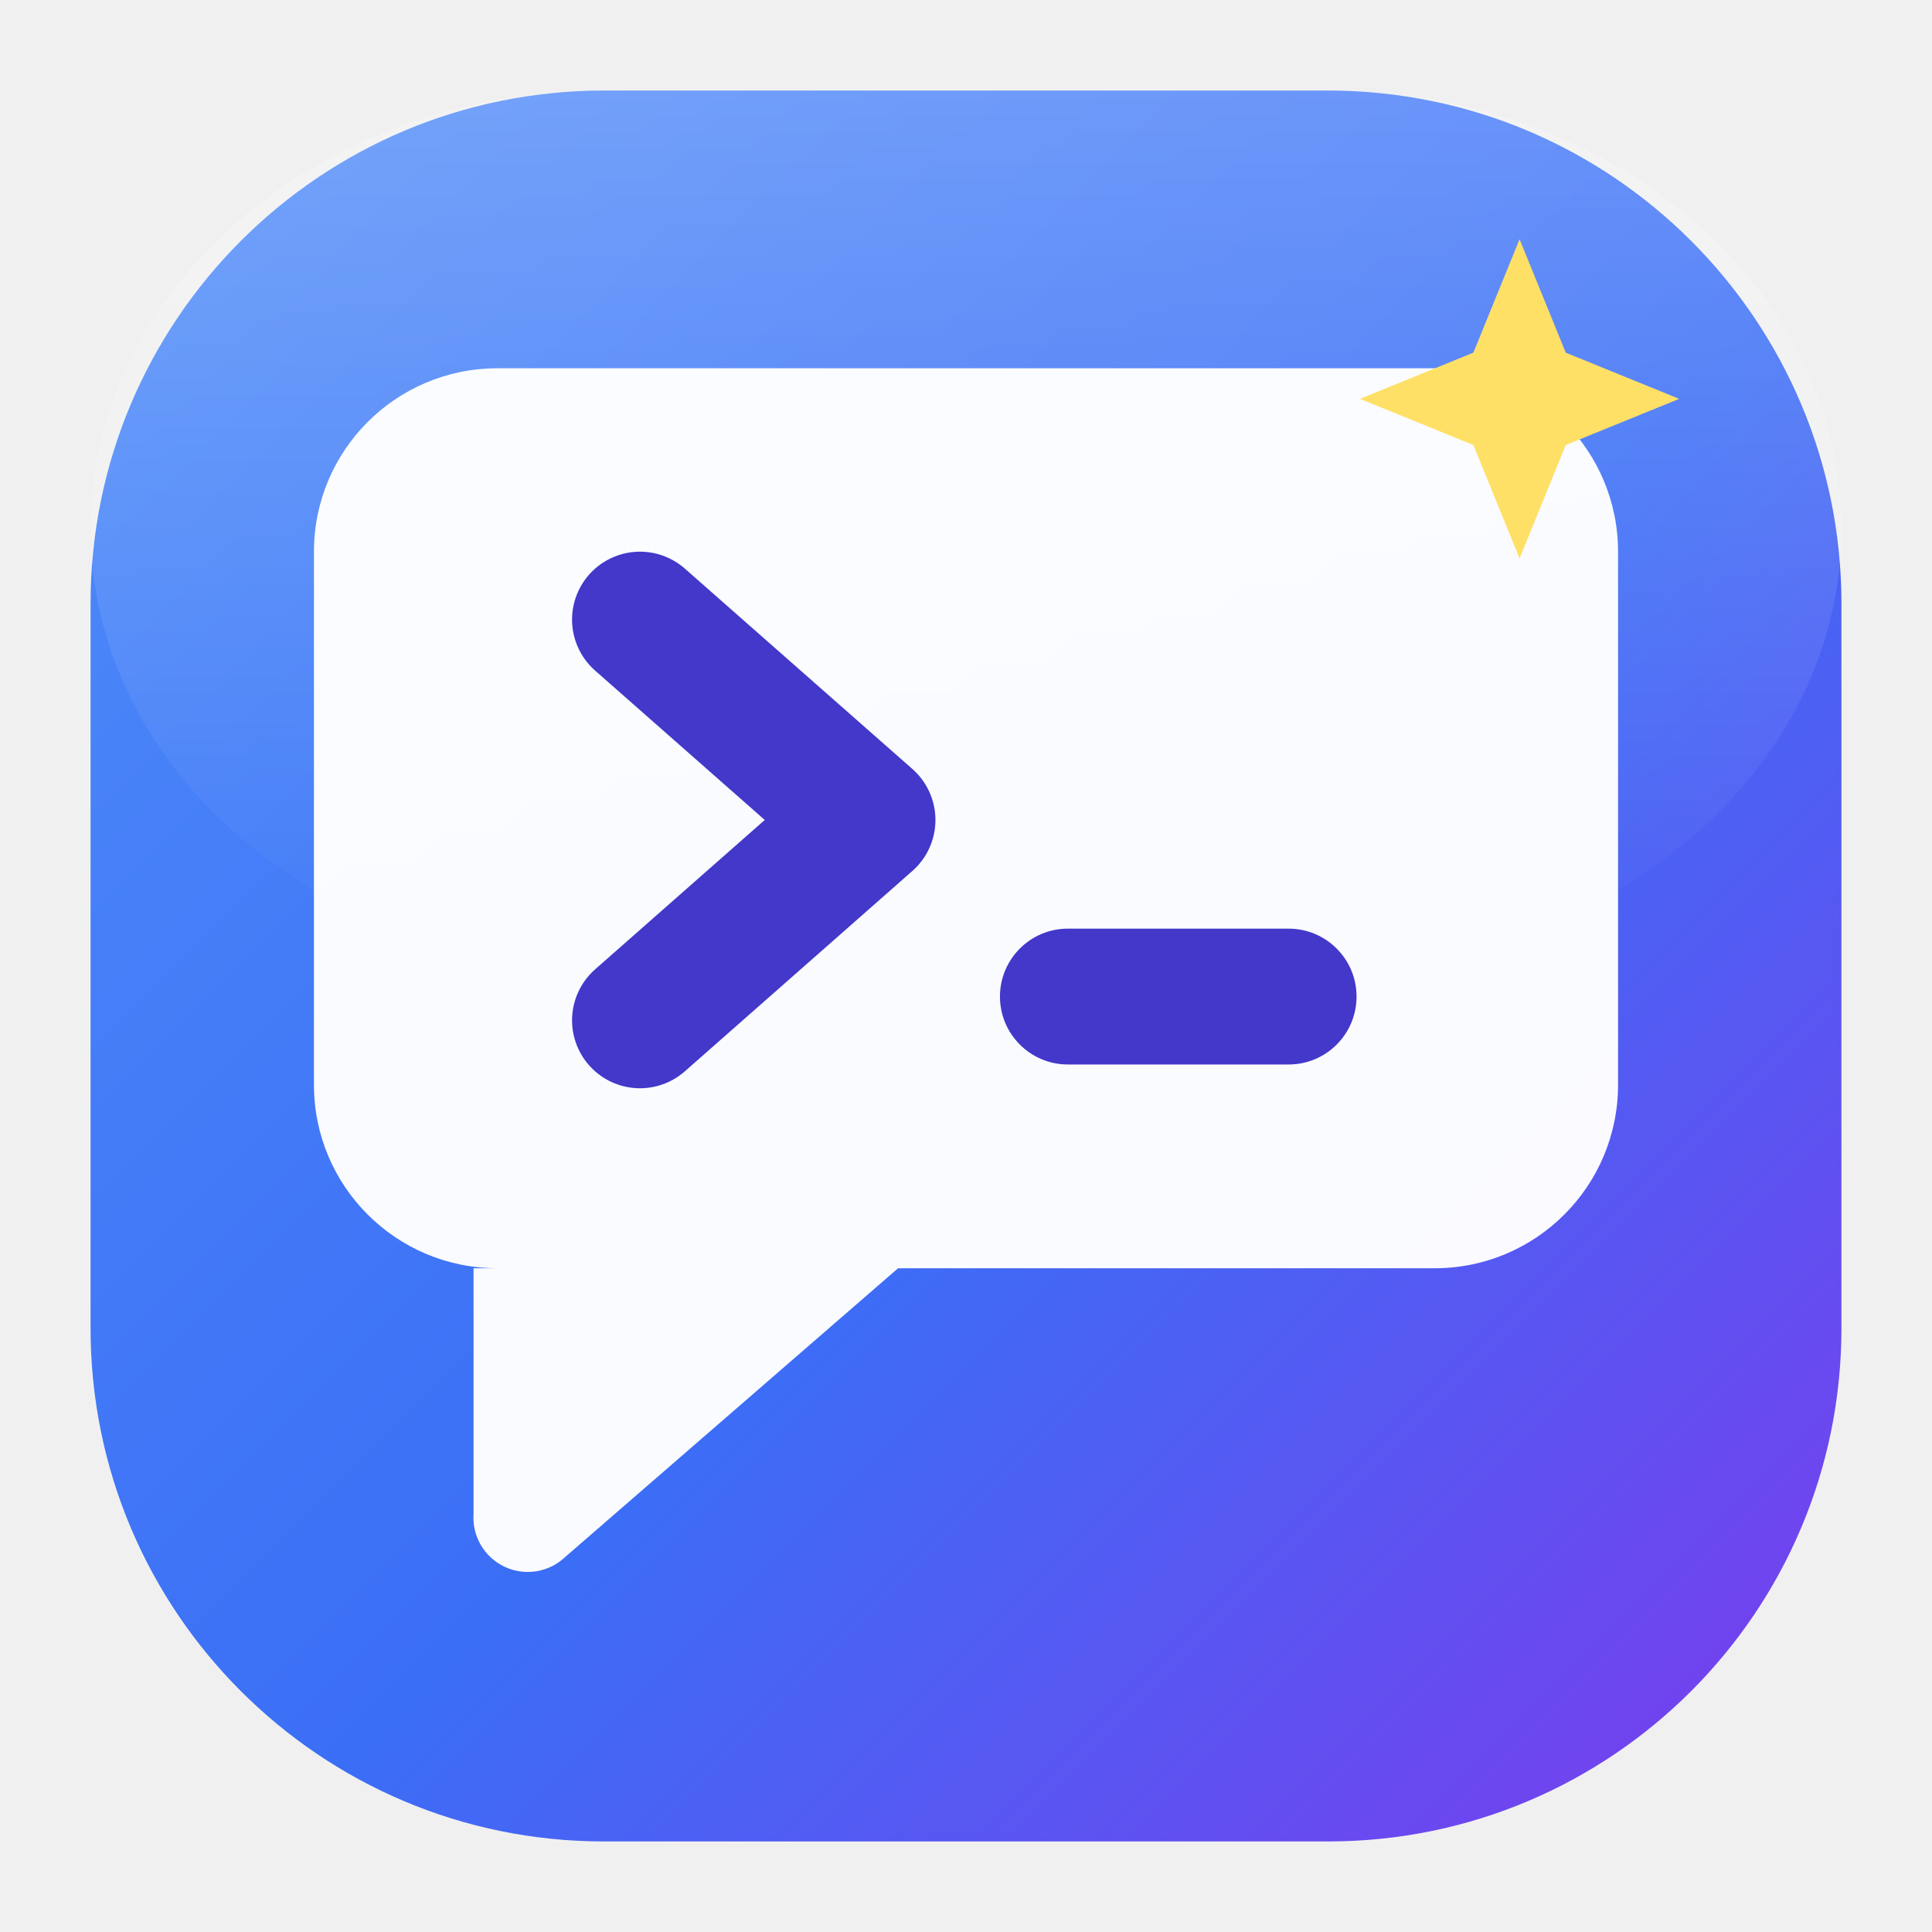
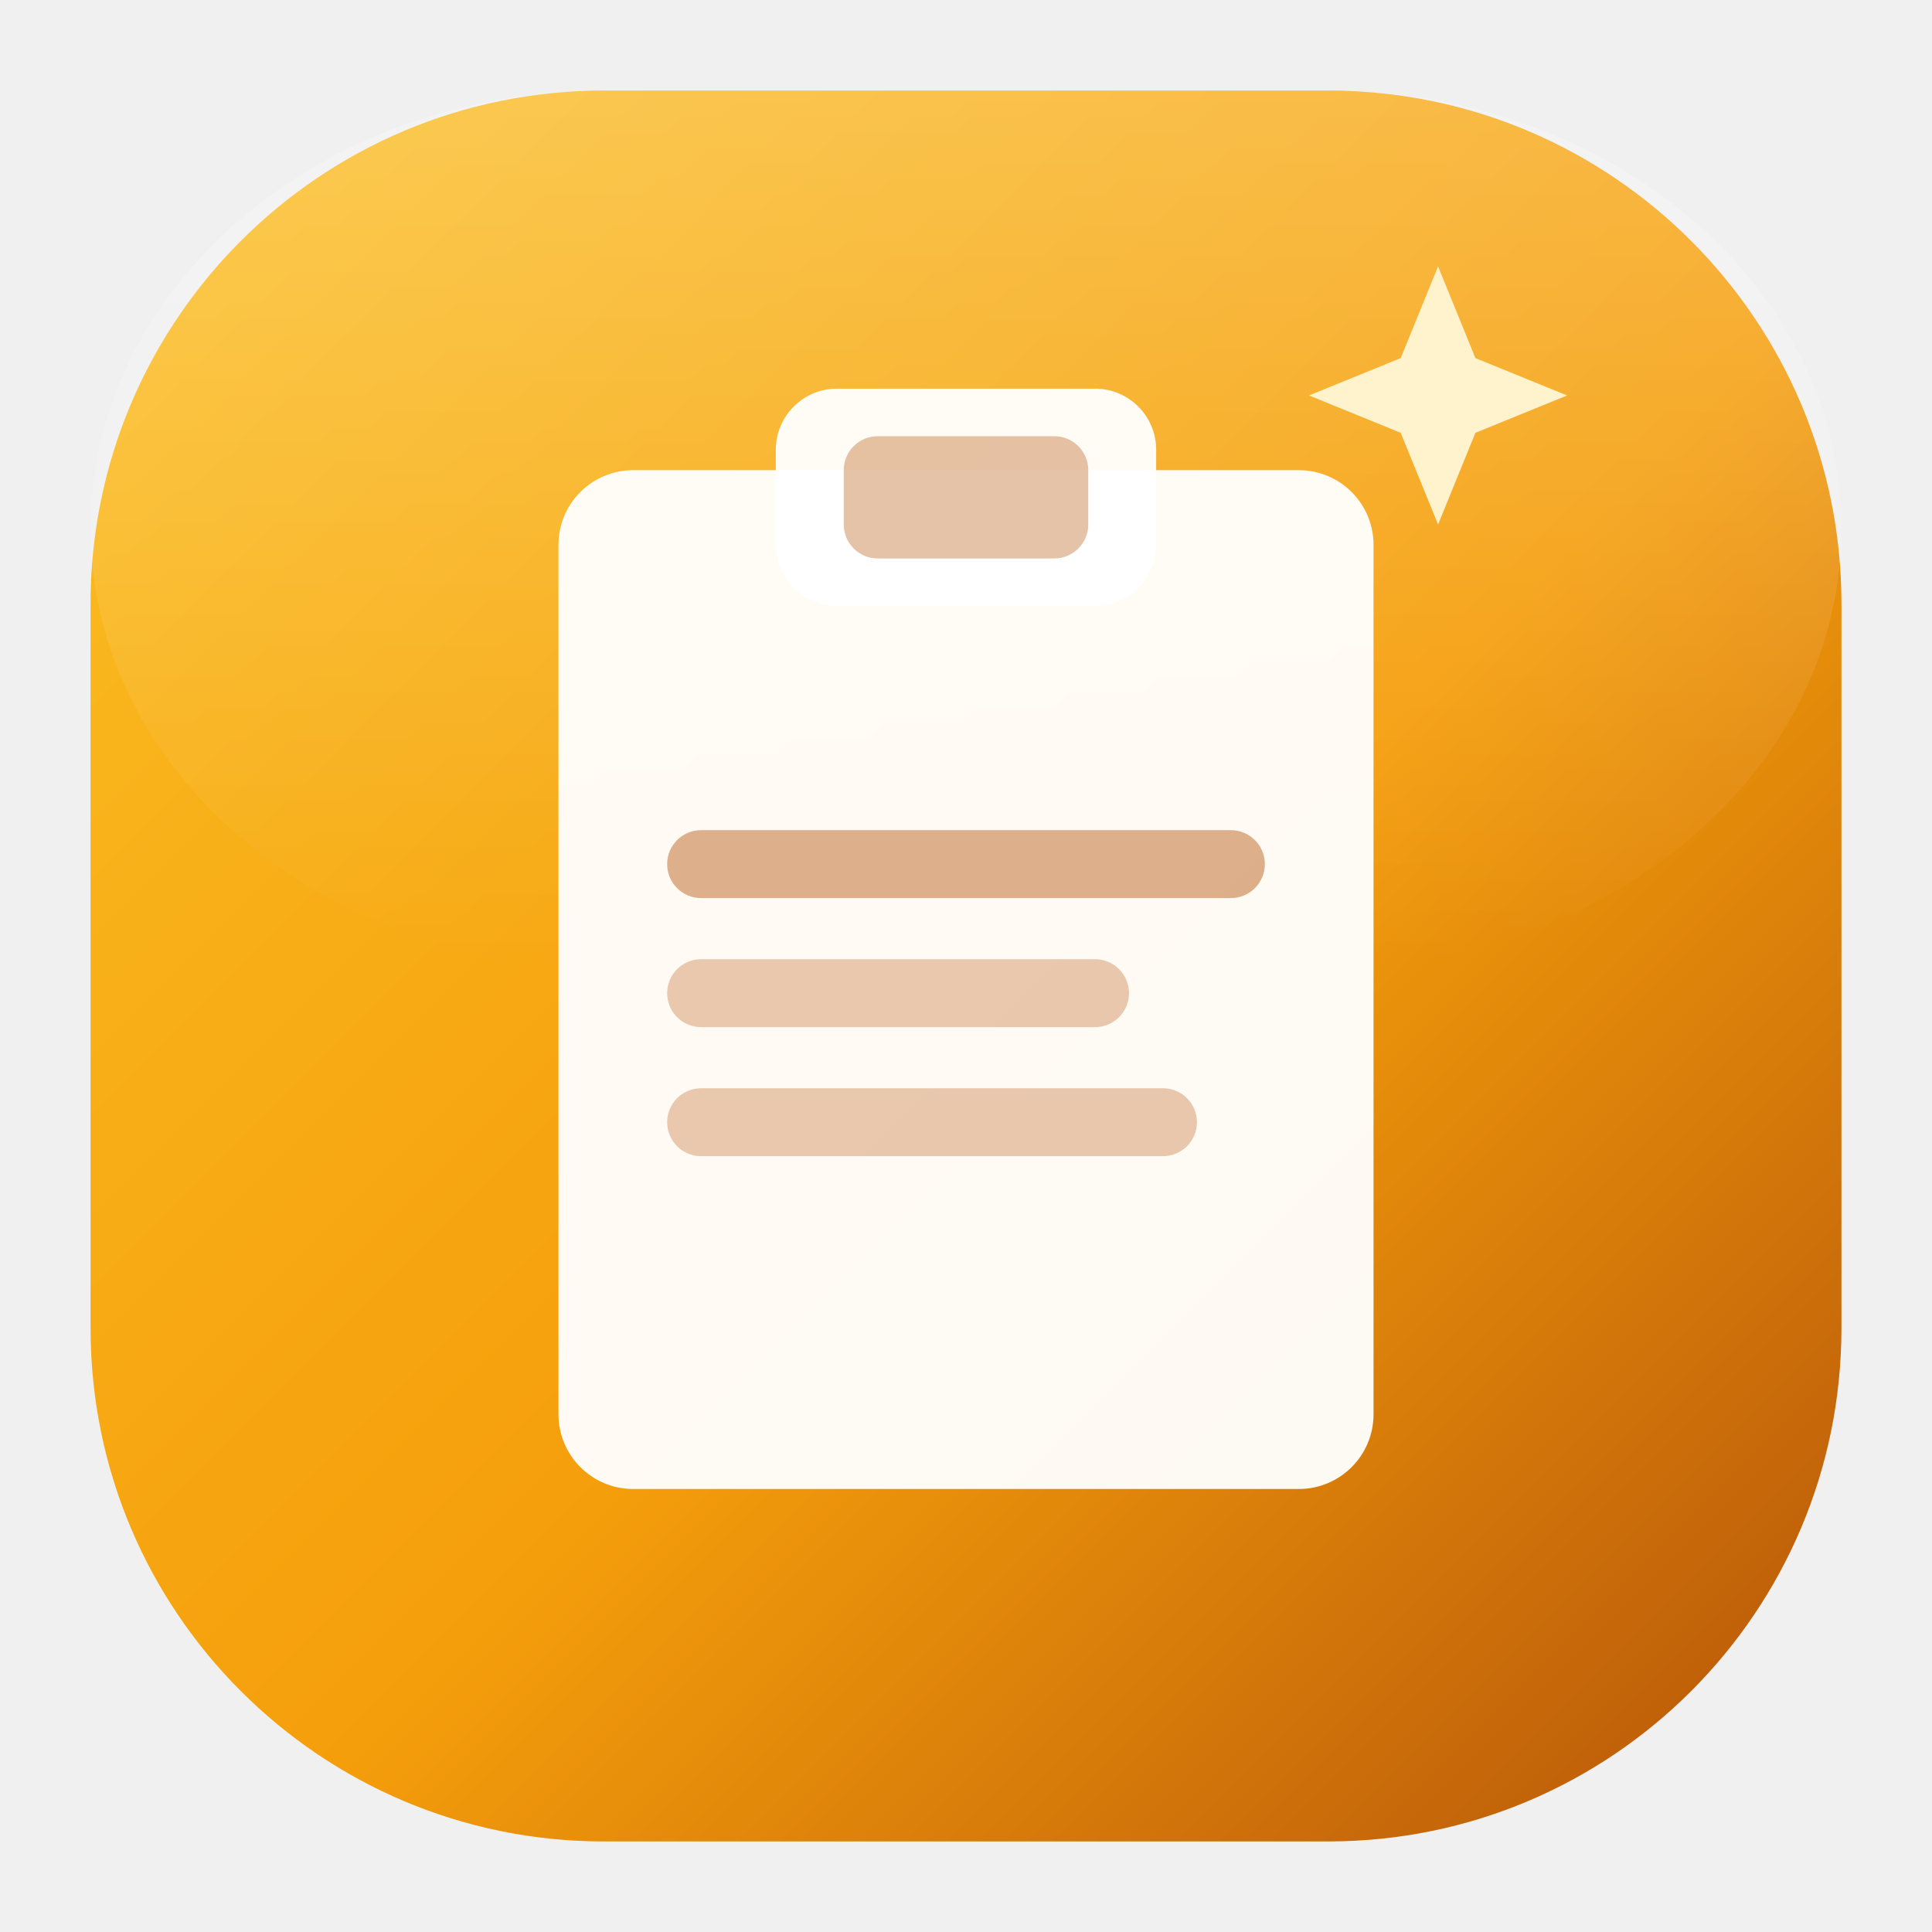
<svg xmlns="http://www.w3.org/2000/svg" width="512" height="512" viewBox="0 0 512 512">
  <defs>
    <linearGradient id="bg" x1="0" y1="0" x2="1" y2="1">
-       <stop offset="0" stop-color="#4f8df9" />
-       <stop offset="0.55" stop-color="#3b6ef6" />
-       <stop offset="1" stop-color="#7c3aed" />
+       <stop offset="0" stop-color="#fbbf24" />
+       <stop offset="0.55" stop-color="#f59e0b" />
+       <stop offset="1" stop-color="#b45309" />
    </linearGradient>
    <linearGradient id="shine" x1="0" y1="0" x2="0" y2="1">
      <stop offset="0" stop-color="#ffffff" stop-opacity="0.22" />
      <stop offset="1" stop-color="#ffffff" stop-opacity="0" />
    </linearGradient>
  </defs>
  <rect x="24" y="24" width="464" height="464" rx="136" fill="url(#bg)" />
  <rect x="24" y="24" width="464" height="232" rx="136" fill="url(#shine)" />
  <g transform="translate(25.6 25.6) scale(0.9)">
-     <path d="M118 80h276a54 54 0 0 1 54 54v157a54 54 0 0 1-54 54H236L138 430a16 16 0 0 1-27-12.8V345h7a54 54 0 0 1-54-54V134a54 54 0 0 1 54-54Z" fill="#ffffff" fill-opacity="0.97" />
-     <path d="M160 154l67 59-67 59" fill="none" stroke="#4338ca" stroke-width="40" stroke-linecap="round" stroke-linejoin="round" />
-     <rect x="266" y="245" width="105" height="40" rx="20" fill="#4338ca" />
-     <path d="M419 42l13.6 33.4 33.4 13.6-33.4 13.6L419 136l-13.6-33.4L372 89l33.4-13.6Z" fill="#ffe066" />
+     <rect x="136" y="110" width="240" height="300" rx="22" fill="#ffffff" fill-opacity="0.95" />
+     <rect x="200" y="86" width="112" height="64" rx="18" fill="#ffffff" fill-opacity="0.95" />
+     <rect x="220" y="100" width="72" height="36" rx="10" fill="#b45309" fill-opacity="0.35" />
+     <rect x="168" y="216" width="176" height="20" rx="10" fill="#b45309" fill-opacity="0.45" />
+     <rect x="168" y="254" width="136" height="20" rx="10" fill="#b45309" fill-opacity="0.30" />
+     <rect x="168" y="292" width="156" height="20" rx="10" fill="#b45309" fill-opacity="0.30" />
+     <path d="M395 50l11 27 27 11-27 11-11 27-11-27-27-11 27-11Z" fill="#fff3cd" />
  </g>
</svg>
